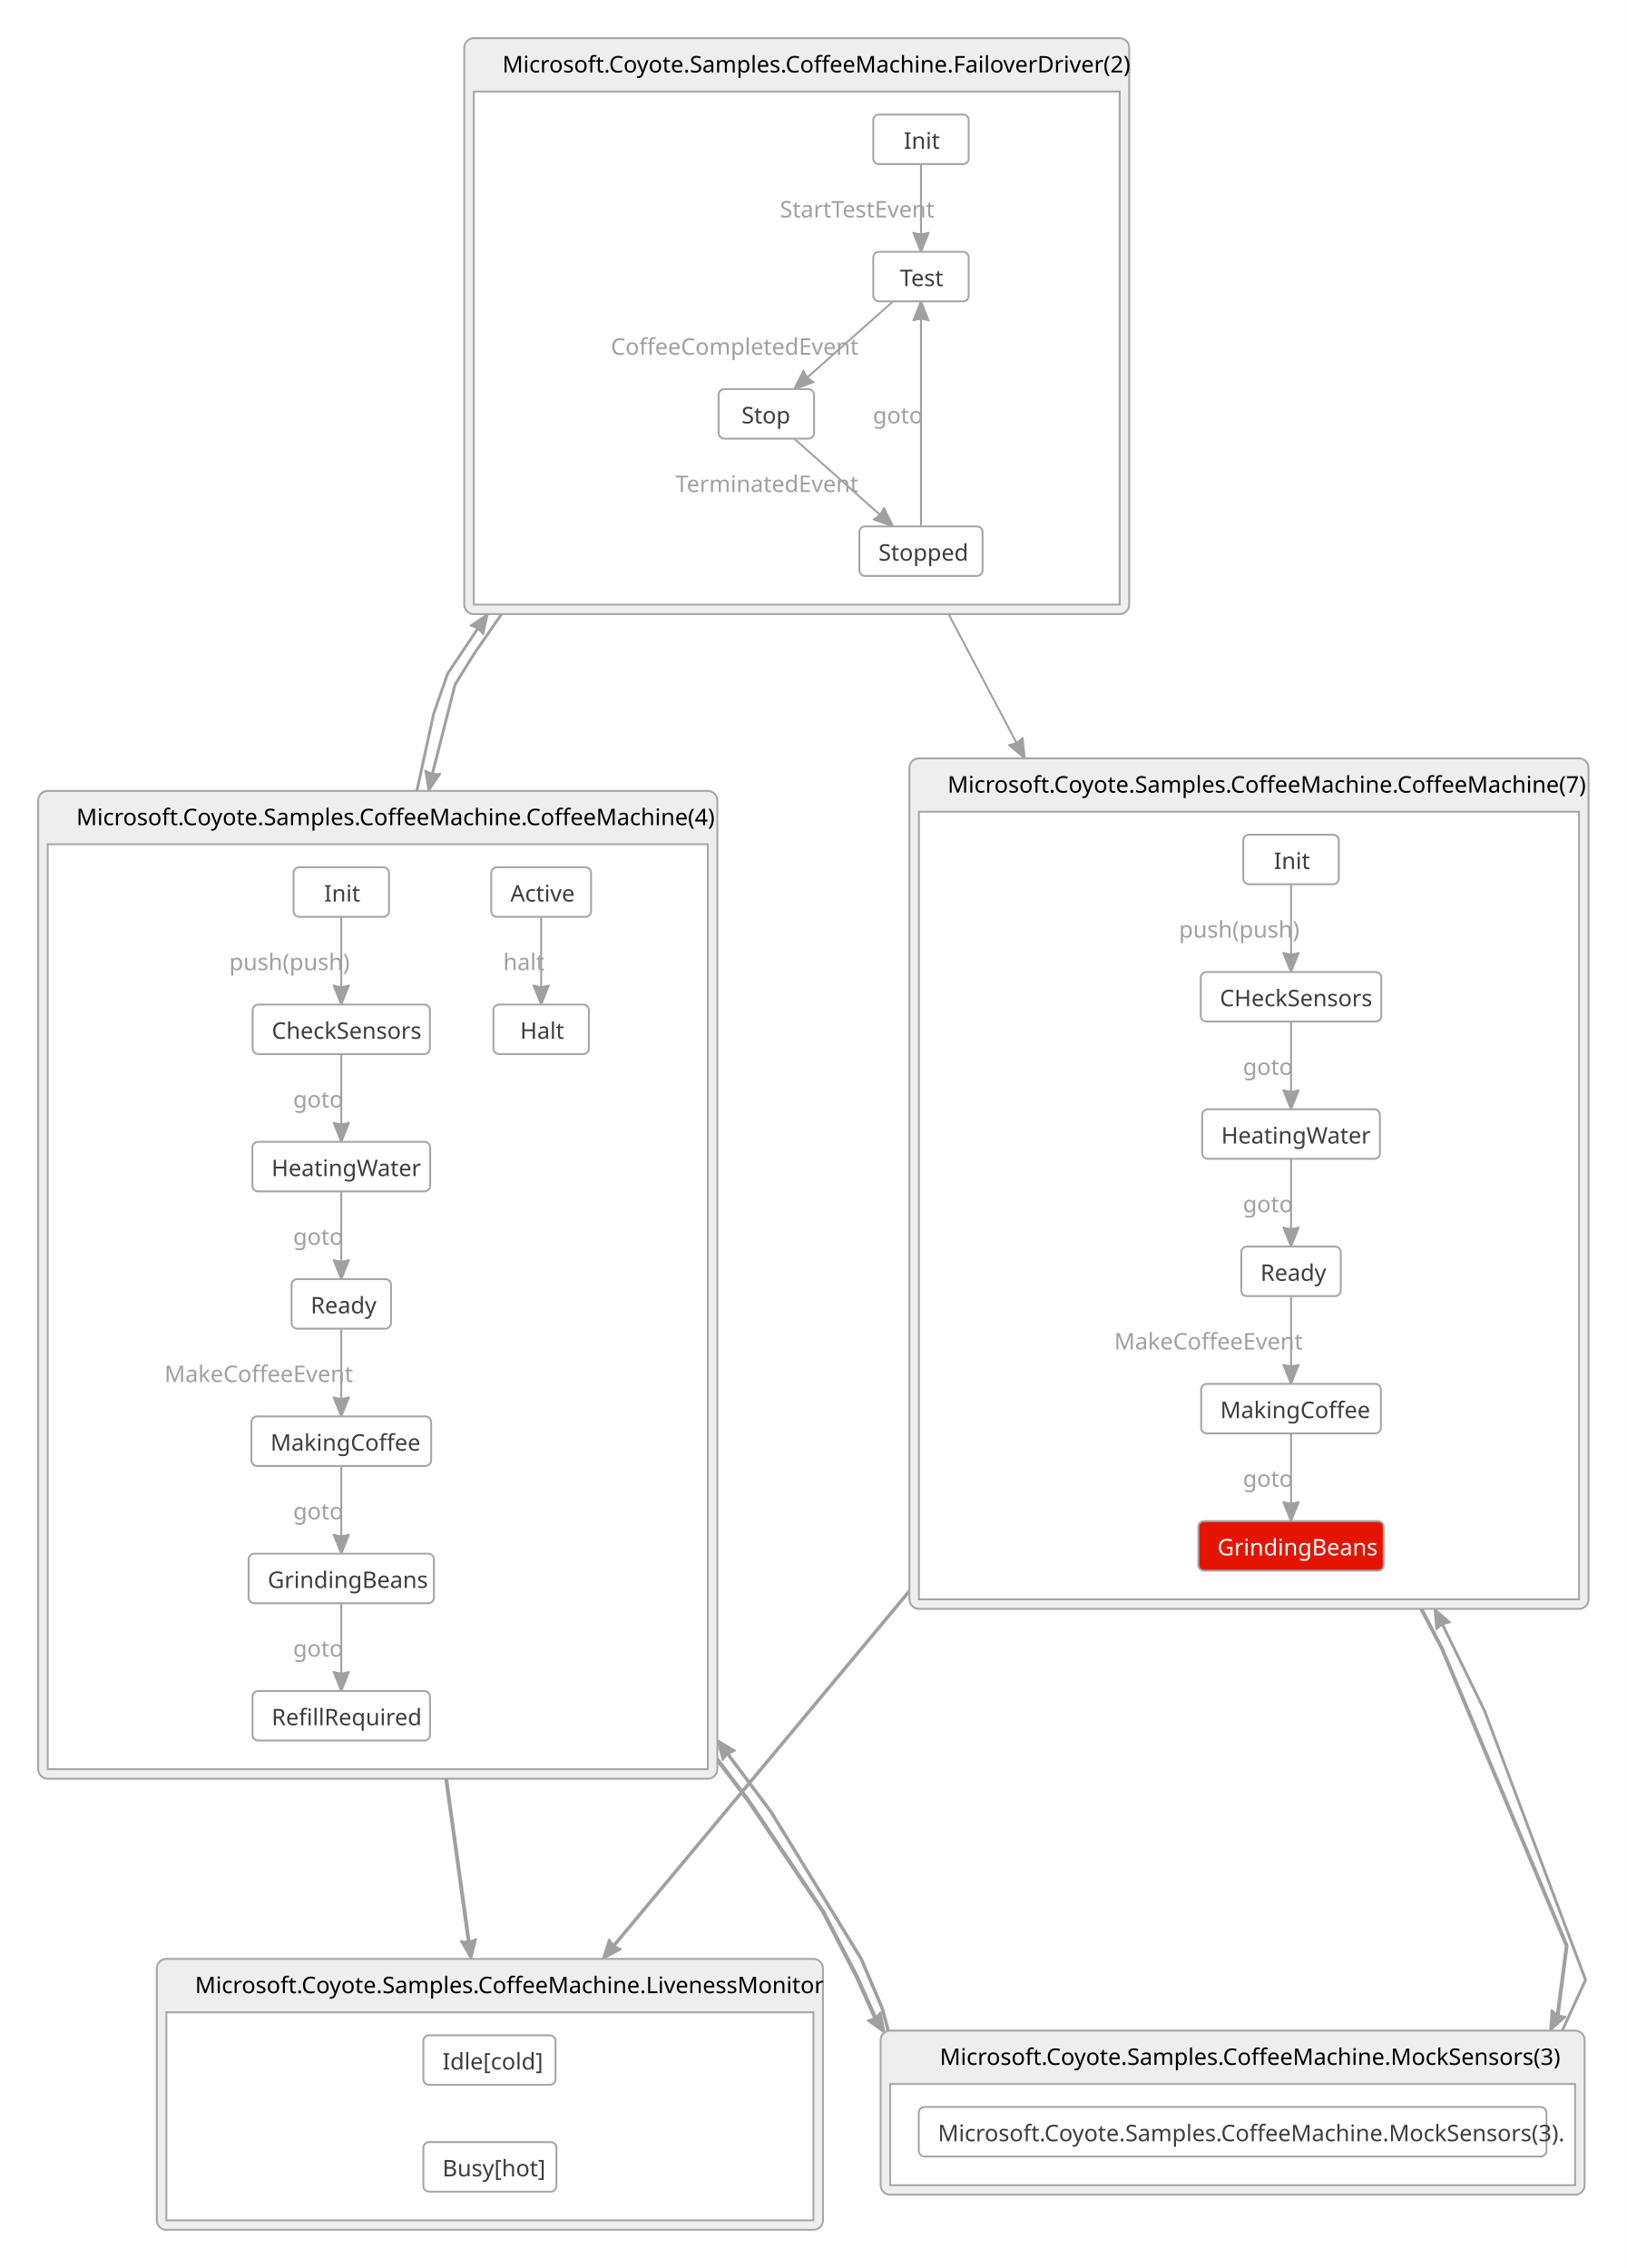
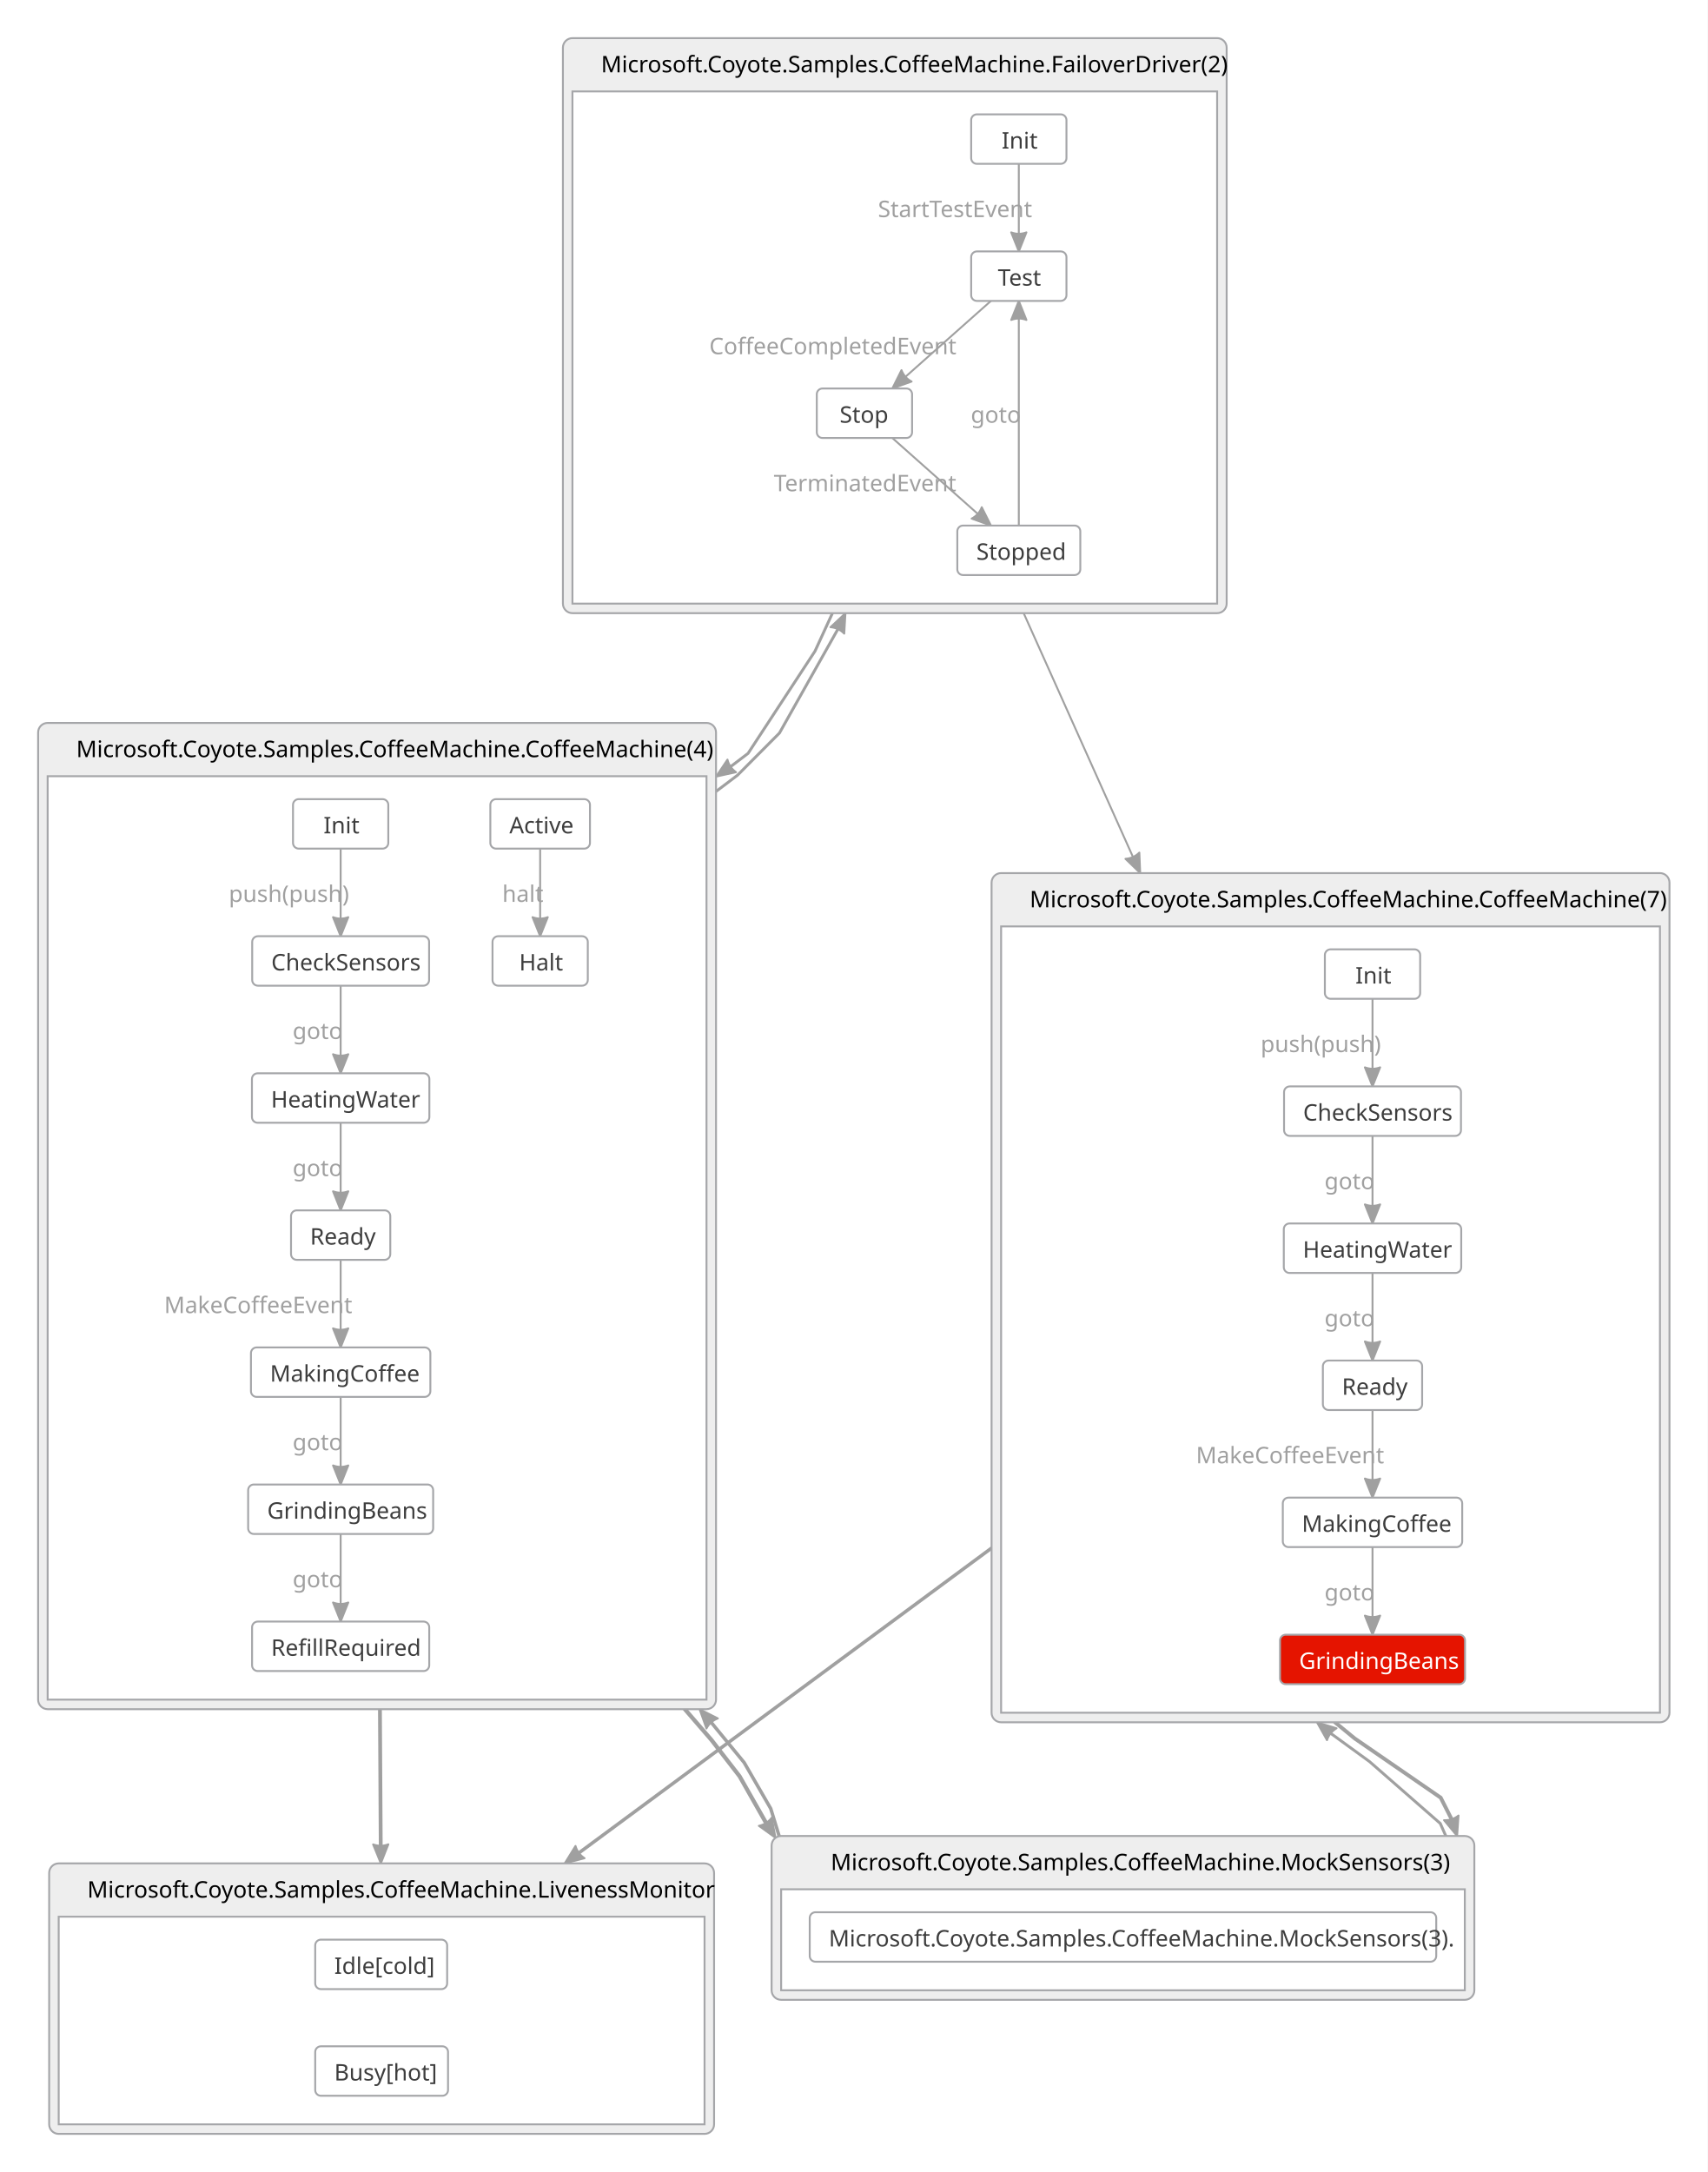
- <svg xmlns="http://www.w3.org/2000/svg" stroke-linecap="round" font-size="12" font-family="Segoe UI" width="851.992" height="1188.136">
+ <svg xmlns="http://www.w3.org/2000/svg" stroke-linecap="round" font-size="12" font-family="Segoe UI" width="895.998" height="1139.633">
  <defs />
-   <rect width="851.992" height="1188.136" fill="#FFFFFF" />
-   <g transform="translate(82.13942,-349.3398)">
+   <rect width="895.998" height="1139.633" fill="#FFFFFF" />
+   <g transform="translate(25.79806,-424.4685)">
    <g id="Microsoft.Coyote.Samples.CoffeeMachine.CoffeeMachine(4)-&gt;Microsoft.Coyote.Samples.CoffeeMachine.MockSensors(3)">
-       <path d="M 293.567,1271.173 L 309.618,1292.289 L 348.891,1350.667 L 366.523,1384.698 L 376.254,1406.521" fill="none" stroke="#A0A0A0" stroke-width="2.161" />
-       <path d="M 381.103,1414.103 L 379.084,1403.523 C 377.377,1405.803 375.13,1407.24 372.345,1407.834 z" fill="#A0A0A0" stroke="#A0A0A0" stroke-width="1" stroke-linejoin="round" />
+       <path d="M 333.53,1321.254 L 347.52,1337.423 L 362.25,1356.442 L 376.295,1381.173" fill="none" stroke="#A0A0A0" stroke-width="2.161" />
+       <path d="M 381.114,1388.774 L 379.138,1378.187 C 377.421,1380.459 375.169,1381.887 372.382,1382.471 z" fill="#A0A0A0" stroke="#A0A0A0" stroke-width="1" stroke-linejoin="round" />
    </g>
    <g id="Microsoft.Coyote.Samples.CoffeeMachine.CoffeeMachine(4)-&gt;Microsoft.Coyote.Samples.CoffeeMachine.FailoverDriver(2)">
-       <path d="M 136.189,763.673 L 144.943,723.409 L 152.311,702.211 L 168.209,678.496" fill="none" stroke="#A0A0A0" stroke-width="1.5" />
-       <path d="M 173.279,671.06 L 164.341,677.069 C 167.107,677.745 169.311,679.247 170.951,681.575 z" fill="#A0A0A0" stroke="#A0A0A0" stroke-width="1" stroke-linejoin="round" />
+       <path d="M 349.909,839.746 L 361.162,831.234 L 383.18,809.097 L 413.99,754.338" fill="none" stroke="#A0A0A0" stroke-width="1.5" />
+       <path d="M 417.809,746.189 L 409.944,753.547 C 412.783,753.773 415.198,754.904 417.188,756.941 z" fill="#A0A0A0" stroke="#A0A0A0" stroke-width="1" stroke-linejoin="round" />
    </g>
    <g id="Microsoft.Coyote.Samples.CoffeeMachine.CoffeeMachine(4)-&gt;Microsoft.Coyote.Samples.CoffeeMachine.LivenessMonitor(1)">
-       <path d="M 151.544,1281.153 L 163.382,1366.64" fill="none" stroke="#A0A0A0" stroke-width="2" />
-       <path d="M 164.617,1375.555 L 167.207,1365.101 C 164.703,1366.457 162.062,1366.823 159.283,1366.198 z" fill="#A0A0A0" stroke="#A0A0A0" stroke-width="1" stroke-linejoin="round" />
+       <path d="M 173.56,1321.254 L 173.978,1393.181" fill="none" stroke="#A0A0A0" stroke-width="2" />
+       <path d="M 174.031,1402.181 L 177.972,1392.158 C 175.312,1393.173 172.645,1393.189 169.973,1392.204 z" fill="#A0A0A0" stroke="#A0A0A0" stroke-width="1" stroke-linejoin="round" />
    </g>
    <g id="Microsoft.Coyote.Samples.CoffeeMachine.CoffeeMachine(7)-&gt;Microsoft.Coyote.Samples.CoffeeMachine.MockSensors(3)">
-       <path d="M 662.234,1192.176 L 673.019,1212.81 L 738.398,1368.632 L 733.701,1405.038" fill="none" stroke="#A0A0A0" stroke-width="2" />
-       <path d="M 729.746,1413.123 L 737.734,1405.898 C 734.899,1405.624 732.504,1404.452 730.548,1402.382 z" fill="#A0A0A0" stroke="#A0A0A0" stroke-width="1" stroke-linejoin="round" />
+       <path d="M 674.687,1328.135 L 685.041,1336.627 L 730.149,1367.691 L 736.005,1379.235" fill="none" stroke="#A0A0A0" stroke-width="2" />
+       <path d="M 738.763,1387.803 L 739.507,1377.058 C 737.275,1378.827 734.736,1379.644 731.891,1379.509 z" fill="#A0A0A0" stroke="#A0A0A0" stroke-width="1" stroke-linejoin="round" />
    </g>
    <g id="Microsoft.Coyote.Samples.CoffeeMachine.CoffeeMachine(7)-&gt;Microsoft.Coyote.Samples.CoffeeMachine.LivenessMonitor(1)">
-       <path d="M 394.146,1182.843 L 239.331,1368.641" fill="none" stroke="#A0A0A0" stroke-width="1.792" />
-       <path d="M 233.57,1375.555 L 243.045,1370.433 C 240.356,1369.494 238.307,1367.787 236.899,1365.312 z" fill="#A0A0A0" stroke="#A0A0A0" stroke-width="1" stroke-linejoin="round" />
+       <path d="M 494.493,1236.73 L 277.747,1396.834" fill="none" stroke="#A0A0A0" stroke-width="1.792" />
+       <path d="M 270.508,1402.181 L 280.928,1399.457 C 278.539,1397.906 276.955,1395.761 276.175,1393.022 z" fill="#A0A0A0" stroke="#A0A0A0" stroke-width="1" stroke-linejoin="round" />
    </g>
    <g id="Microsoft.Coyote.Samples.CoffeeMachine.FailoverDriver(2)-&gt;Microsoft.Coyote.Samples.CoffeeMachine.CoffeeMachine(4)">
-       <path d="M 180.56,671.06 L 166.466,691.402 L 156.207,707.899 L 144.28,754.876" fill="none" stroke="#A0A0A0" stroke-width="1.5" />
-       <path d="M 142.379,763.673 L 148.401,754.744 C 145.584,755.158 142.977,754.594 140.582,753.053 z" fill="#A0A0A0" stroke="#A0A0A0" stroke-width="1" stroke-linejoin="round" />
+       <path d="M 410.996,746.189 L 401.836,766.135 L 366.721,819.758 L 357.343,826.884" fill="none" stroke="#A0A0A0" stroke-width="1.5" />
+       <path d="M 349.909,831.956 L 360.423,829.625 C 358.094,827.985 356.592,825.783 355.915,823.016 z" fill="#A0A0A0" stroke="#A0A0A0" stroke-width="1" stroke-linejoin="round" />
    </g>
    <g id="Microsoft.Coyote.Samples.CoffeeMachine.FailoverDriver(2)-&gt;Microsoft.Coyote.Samples.CoffeeMachine.CoffeeMachine(7)">
-       <path d="M 414.689,671.06 L 450.331,738.655" fill="none" stroke="#A0A0A0" stroke-width="1" />
-       <path d="M 454.529,746.616 L 453.403,735.904 C 451.511,738.033 449.152,739.277 446.327,739.636 z" fill="#A0A0A0" stroke="#A0A0A0" stroke-width="1" stroke-linejoin="round" />
+       <path d="M 511.335,746.189 L 568.795,874.362" fill="none" stroke="#A0A0A0" stroke-width="1" />
+       <path d="M 572.476,882.575 L 572.036,871.814 C 570.011,873.817 567.578,874.908 564.736,875.086 z" fill="#A0A0A0" stroke="#A0A0A0" stroke-width="1" stroke-linejoin="round" />
    </g>
    <g id="Microsoft.Coyote.Samples.CoffeeMachine.MockSensors(3)-&gt;Microsoft.Coyote.Samples.CoffeeMachine.CoffeeMachine(4)">
-       <path d="M 383.058,1413.228 L 379.99,1401.617 L 368.843,1375.389 L 321.625,1298.432 L 298.984,1268.13" fill="none" stroke="#A0A0A0" stroke-width="1.792" />
-       <path d="M 293.567,1260.942 L 296.391,1271.336 C 297.919,1268.932 300.049,1267.327 302.78,1266.521 z" fill="#A0A0A0" stroke="#A0A0A0" stroke-width="1" stroke-linejoin="round" />
+       <path d="M 383.05,1387.909 L 378.604,1373.414 L 364.672,1349.281 L 347.221,1328.004" fill="none" stroke="#A0A0A0" stroke-width="1.792" />
+       <path d="M 341.267,1321.254 L 344.882,1331.4 C 346.221,1328.886 348.221,1327.122 350.882,1326.108 z" fill="#A0A0A0" stroke="#A0A0A0" stroke-width="1" stroke-linejoin="round" />
    </g>
    <g id="Microsoft.Coyote.Samples.CoffeeMachine.MockSensors(3)-&gt;Microsoft.Coyote.Samples.CoffeeMachine.CoffeeMachine(7)">
-       <path d="M 736.065,1413.123 L 748.293,1386.567 L 695.382,1245.563 L 673.28,1200.191" fill="none" stroke="#A0A0A0" stroke-width="1.5" />
-       <path d="M 669.186,1192.176 L 670.172,1202.901 C 672.092,1200.797 674.467,1199.584 677.297,1199.262 z" fill="#A0A0A0" stroke="#A0A0A0" stroke-width="1" stroke-linejoin="round" />
+       <path d="M 732.846,1387.803 L 729.929,1381.225 L 692.811,1348.764 L 672.223,1333.784" fill="none" stroke="#A0A0A0" stroke-width="1.5" />
+       <path d="M 665.217,1328.135 L 670.491,1337.525 C 671.387,1334.822 673.06,1332.746 675.513,1331.297 z" fill="#A0A0A0" stroke="#A0A0A0" stroke-width="1" stroke-linejoin="round" />
    </g>
    <g id="Microsoft.Coyote.Samples.CoffeeMachine.CoffeeMachine(4)">
-       <rect x="-62.139" y="763.673" rx="5" ry="5" width="355.707" height="517.48" fill="#EEEEEE" stroke="#A5A6A9" stroke-width="1" />
-       <text x="-42.139" y="781.623" fill="#000000">Microsoft.Coyote.Samples.CoffeeMachine.CoffeeMachine(4)</text>
-       <rect x="-57.139" y="791.633" width="345.707" height="484.52" fill="#FFFFFF" stroke="#A5A6A9" stroke-width="1" />
+       <rect x="-5.798" y="803.774" rx="5" ry="5" width="355.707" height="517.48" fill="#EEEEEE" stroke="#A5A6A9" stroke-width="1" />
+       <text x="14.202" y="821.724" fill="#000000">Microsoft.Coyote.Samples.CoffeeMachine.CoffeeMachine(4)</text>
+       <rect x="-0.798" y="831.734" width="345.707" height="484.52" fill="#FFFFFF" stroke="#A5A6A9" stroke-width="1" />
      <g id="Microsoft.Coyote.Samples.CoffeeMachine.CoffeeMachine(4).Active-&gt;Microsoft.Coyote.Samples.CoffeeMachine.CoffeeMachine(4).Halt">
-         <path d="M 201.284,829.633 L 201.284,866.593" fill="none" stroke="#A0A0A0" stroke-width="1" />
-         <path d="M 201.284,875.593 L 205.284,865.593 C 202.617,866.593 199.951,866.593 197.284,865.593 z" fill="#A0A0A0" stroke="#A0A0A0" stroke-width="1" stroke-linejoin="round" />
-         <text x="181.414" y="857.583" fill="#A0A0A0">halt</text>
+         <path d="M 257.625,869.734 L 257.625,906.694" fill="none" stroke="#A0A0A0" stroke-width="1" />
+         <path d="M 257.625,915.694 L 261.625,905.694 C 258.959,906.694 256.292,906.694 253.625,905.694 z" fill="#A0A0A0" stroke="#A0A0A0" stroke-width="1" stroke-linejoin="round" />
+         <text x="237.755" y="897.684" fill="#A0A0A0">halt</text>
      </g>
      <g id="Microsoft.Coyote.Samples.CoffeeMachine.CoffeeMachine(4).CheckState-&gt;Microsoft.Coyote.Samples.CoffeeMachine.CoffeeMachine(4).HeatingWater">
-         <path d="M 96.604,901.553 L 96.604,938.513" fill="none" stroke="#A0A0A0" stroke-width="1" />
-         <path d="M 96.604,947.513 L 100.604,937.513 C 97.937,938.513 95.271,938.513 92.604,937.513 z" fill="#A0A0A0" stroke="#A0A0A0" stroke-width="1" stroke-linejoin="round" />
-         <text x="71.411" y="929.503" fill="#A0A0A0">goto</text>
+         <path d="M 152.945,941.654 L 152.945,978.614" fill="none" stroke="#A0A0A0" stroke-width="1" />
+         <path d="M 152.945,987.614 L 156.945,977.614 C 154.279,978.614 151.612,978.614 148.945,977.614 z" fill="#A0A0A0" stroke="#A0A0A0" stroke-width="1" stroke-linejoin="round" />
+         <text x="127.752" y="969.604" fill="#A0A0A0">goto</text>
      </g>
      <g id="Microsoft.Coyote.Samples.CoffeeMachine.CoffeeMachine(4).GrindingBeans-&gt;Microsoft.Coyote.Samples.CoffeeMachine.CoffeeMachine(4).RefillRequired">
-         <path d="M 96.604,1189.233 L 96.604,1226.193" fill="none" stroke="#A0A0A0" stroke-width="1" />
-         <path d="M 96.604,1235.193 L 100.604,1225.193 C 97.937,1226.193 95.271,1226.193 92.604,1225.193 z" fill="#A0A0A0" stroke="#A0A0A0" stroke-width="1" stroke-linejoin="round" />
-         <text x="71.411" y="1217.183" fill="#A0A0A0">goto</text>
+         <path d="M 152.945,1229.334 L 152.945,1266.294" fill="none" stroke="#A0A0A0" stroke-width="1" />
+         <path d="M 152.945,1275.294 L 156.945,1265.294 C 154.279,1266.294 151.612,1266.294 148.945,1265.294 z" fill="#A0A0A0" stroke="#A0A0A0" stroke-width="1" stroke-linejoin="round" />
+         <text x="127.752" y="1257.284" fill="#A0A0A0">goto</text>
      </g>
      <g id="Microsoft.Coyote.Samples.CoffeeMachine.CoffeeMachine(4).HeatingWater-&gt;Microsoft.Coyote.Samples.CoffeeMachine.CoffeeMachine(4).Ready">
-         <path d="M 96.604,973.473 L 96.604,1010.433" fill="none" stroke="#A0A0A0" stroke-width="1" />
-         <path d="M 96.604,1019.433 L 100.604,1009.433 C 97.937,1010.433 95.271,1010.433 92.604,1009.433 z" fill="#A0A0A0" stroke="#A0A0A0" stroke-width="1" stroke-linejoin="round" />
-         <text x="71.411" y="1001.423" fill="#A0A0A0">goto</text>
+         <path d="M 152.945,1013.574 L 152.945,1050.534" fill="none" stroke="#A0A0A0" stroke-width="1" />
+         <path d="M 152.945,1059.534 L 156.945,1049.534 C 154.279,1050.534 151.612,1050.534 148.945,1049.534 z" fill="#A0A0A0" stroke="#A0A0A0" stroke-width="1" stroke-linejoin="round" />
+         <text x="127.752" y="1041.524" fill="#A0A0A0">goto</text>
      </g>
      <g id="Microsoft.Coyote.Samples.CoffeeMachine.CoffeeMachine(4).Init-&gt;Microsoft.Coyote.Samples.CoffeeMachine.CoffeeMachine(4).CheckState">
-         <path d="M 96.604,829.633 L 96.604,866.593" fill="none" stroke="#A0A0A0" stroke-width="1" />
-         <path d="M 96.604,875.593 L 100.604,865.593 C 97.937,866.593 95.271,866.593 92.604,865.593 z" fill="#A0A0A0" stroke="#A0A0A0" stroke-width="1" stroke-linejoin="round" />
-         <text x="37.911" y="857.583" fill="#A0A0A0">push(push)</text>
+         <path d="M 152.945,869.734 L 152.945,906.694" fill="none" stroke="#A0A0A0" stroke-width="1" />
+         <path d="M 152.945,915.694 L 156.945,905.694 C 154.279,906.694 151.612,906.694 148.945,905.694 z" fill="#A0A0A0" stroke="#A0A0A0" stroke-width="1" stroke-linejoin="round" />
+         <text x="94.252" y="897.684" fill="#A0A0A0">push(push)</text>
      </g>
      <g id="Microsoft.Coyote.Samples.CoffeeMachine.CoffeeMachine(4).MakingCoffee-&gt;Microsoft.Coyote.Samples.CoffeeMachine.CoffeeMachine(4).GrindingBeans">
-         <path d="M 96.604,1117.313 L 96.604,1154.273" fill="none" stroke="#A0A0A0" stroke-width="1" />
-         <path d="M 96.604,1163.273 L 100.604,1153.273 C 97.937,1154.273 95.271,1154.273 92.604,1153.273 z" fill="#A0A0A0" stroke="#A0A0A0" stroke-width="1" stroke-linejoin="round" />
-         <text x="71.411" y="1145.263" fill="#A0A0A0">goto</text>
+         <path d="M 152.945,1157.414 L 152.945,1194.374" fill="none" stroke="#A0A0A0" stroke-width="1" />
+         <path d="M 152.945,1203.374 L 156.945,1193.374 C 154.279,1194.374 151.612,1194.374 148.945,1193.374 z" fill="#A0A0A0" stroke="#A0A0A0" stroke-width="1" stroke-linejoin="round" />
+         <text x="127.752" y="1185.364" fill="#A0A0A0">goto</text>
      </g>
      <g id="Microsoft.Coyote.Samples.CoffeeMachine.CoffeeMachine(4).Ready-&gt;Microsoft.Coyote.Samples.CoffeeMachine.CoffeeMachine(4).MakingCoffee">
-         <path d="M 96.604,1045.393 L 96.604,1082.353" fill="none" stroke="#A0A0A0" stroke-width="1" />
-         <path d="M 96.604,1091.353 L 100.604,1081.353 C 97.937,1082.353 95.271,1082.353 92.604,1081.353 z" fill="#A0A0A0" stroke="#A0A0A0" stroke-width="1" stroke-linejoin="round" />
-         <text x="4.004" y="1073.343" fill="#A0A0A0">MakeCoffeeEvent</text>
+         <path d="M 152.945,1085.494 L 152.945,1122.454" fill="none" stroke="#A0A0A0" stroke-width="1" />
+         <path d="M 152.945,1131.454 L 156.945,1121.454 C 154.279,1122.454 151.612,1122.454 148.945,1121.454 z" fill="#A0A0A0" stroke="#A0A0A0" stroke-width="1" stroke-linejoin="round" />
+         <text x="60.345" y="1113.444" fill="#A0A0A0">MakeCoffeeEvent</text>
      </g>
      <g id="Microsoft.Coyote.Samples.CoffeeMachine.CoffeeMachine(4).Active">
-         <rect x="175.144" y="803.673" rx="3" ry="3" width="52.28" height="25.96" fill="#FFFFFF" stroke="#A5A6A9" stroke-width="1" />
-         <text x="185.144" y="821.623" fill="#3D3D3D">Active</text>
+         <rect x="231.485" y="843.774" rx="3" ry="3" width="52.28" height="25.96" fill="#FFFFFF" stroke="#A5A6A9" stroke-width="1" />
+         <text x="241.485" y="861.724" fill="#3D3D3D">Active</text>
      </g>
      <g id="Microsoft.Coyote.Samples.CoffeeMachine.CoffeeMachine(4).CheckState">
-         <rect x="50.187" y="875.593" rx="3" ry="3" width="92.833" height="25.96" fill="#FFFFFF" stroke="#A5A6A9" stroke-width="1" />
-         <text x="60.187" y="893.543" fill="#3D3D3D">CheckSensors</text>
+         <rect x="106.529" y="915.693" rx="3" ry="3" width="92.833" height="25.96" fill="#FFFFFF" stroke="#A5A6A9" stroke-width="1" />
+         <text x="116.529" y="933.643" fill="#3D3D3D">CheckSensors</text>
      </g>
      <g id="Microsoft.Coyote.Samples.CoffeeMachine.CoffeeMachine(4).GrindingBeans">
-         <rect x="48.064" y="1163.273" rx="3" ry="3" width="97.08" height="25.96" fill="#FFFFFF" stroke="#A5A6A9" stroke-width="1" />
-         <text x="58.064" y="1181.223" fill="#3D3D3D">GrindingBeans</text>
+         <rect x="104.405" y="1203.374" rx="3" ry="3" width="97.08" height="25.96" fill="#FFFFFF" stroke="#A5A6A9" stroke-width="1" />
+         <text x="114.405" y="1221.324" fill="#3D3D3D">GrindingBeans</text>
      </g>
      <g id="Microsoft.Coyote.Samples.CoffeeMachine.CoffeeMachine(4).Halt">
-         <rect x="176.284" y="875.593" rx="3" ry="3" width="50" height="25.96" fill="#FFFFFF" stroke="#A5A6A9" stroke-width="1" />
-         <text x="190.284" y="893.543" fill="#3D3D3D">Halt</text>
+         <rect x="232.625" y="915.693" rx="3" ry="3" width="50" height="25.96" fill="#FFFFFF" stroke="#A5A6A9" stroke-width="1" />
+         <text x="246.625" y="933.643" fill="#3D3D3D">Halt</text>
      </g>
      <g id="Microsoft.Coyote.Samples.CoffeeMachine.CoffeeMachine(4).HeatingWater">
-         <rect x="50.056" y="947.513" rx="3" ry="3" width="93.097" height="25.96" fill="#FFFFFF" stroke="#A5A6A9" stroke-width="1" />
-         <text x="60.056" y="965.463" fill="#3D3D3D">HeatingWater</text>
+         <rect x="106.397" y="987.614" rx="3" ry="3" width="93.097" height="25.96" fill="#FFFFFF" stroke="#A5A6A9" stroke-width="1" />
+         <text x="116.397" y="1005.564" fill="#3D3D3D">HeatingWater</text>
      </g>
      <g id="Microsoft.Coyote.Samples.CoffeeMachine.CoffeeMachine(4).Init">
-         <rect x="71.604" y="803.673" rx="3" ry="3" width="50" height="25.96" fill="#FFFFFF" stroke="#A5A6A9" stroke-width="1" />
-         <text x="87.604" y="821.623" fill="#3D3D3D">Init</text>
+         <rect x="127.945" y="843.774" rx="3" ry="3" width="50" height="25.96" fill="#FFFFFF" stroke="#A5A6A9" stroke-width="1" />
+         <text x="143.945" y="861.724" fill="#3D3D3D">Init</text>
      </g>
      <g id="Microsoft.Coyote.Samples.CoffeeMachine.CoffeeMachine(4).MakingCoffee">
-         <rect x="49.536" y="1091.353" rx="3" ry="3" width="94.137" height="25.96" fill="#FFFFFF" stroke="#A5A6A9" stroke-width="1" />
-         <text x="59.536" y="1109.303" fill="#3D3D3D">MakingCoffee</text>
+         <rect x="105.877" y="1131.453" rx="3" ry="3" width="94.137" height="25.96" fill="#FFFFFF" stroke="#A5A6A9" stroke-width="1" />
+         <text x="115.877" y="1149.403" fill="#3D3D3D">MakingCoffee</text>
      </g>
      <g id="Microsoft.Coyote.Samples.CoffeeMachine.CoffeeMachine(4).Ready">
-         <rect x="70.562" y="1019.433" rx="3" ry="3" width="52.083" height="25.96" fill="#FFFFFF" stroke="#A5A6A9" stroke-width="1" />
-         <text x="80.562" y="1037.383" fill="#3D3D3D">Ready</text>
+         <rect x="126.904" y="1059.534" rx="3" ry="3" width="52.083" height="25.96" fill="#FFFFFF" stroke="#A5A6A9" stroke-width="1" />
+         <text x="136.904" y="1077.484" fill="#3D3D3D">Ready</text>
      </g>
      <g id="Microsoft.Coyote.Samples.CoffeeMachine.CoffeeMachine(4).RefillRequired">
-         <rect x="50.122" y="1235.193" rx="3" ry="3" width="92.963" height="25.96" fill="#FFFFFF" stroke="#A5A6A9" stroke-width="1" />
-         <text x="60.122" y="1253.143" fill="#3D3D3D">RefillRequired</text>
+         <rect x="106.464" y="1275.294" rx="3" ry="3" width="92.963" height="25.96" fill="#FFFFFF" stroke="#A5A6A9" stroke-width="1" />
+         <text x="116.464" y="1293.244" fill="#3D3D3D">RefillRequired</text>
      </g>
    </g>
    <g id="Microsoft.Coyote.Samples.CoffeeMachine.CoffeeMachine(7)">
-       <rect x="394.146" y="746.616" rx="5" ry="5" width="355.707" height="445.56" fill="#EEEEEE" stroke="#A5A6A9" stroke-width="1" />
-       <text x="414.146" y="764.566" fill="#000000">Microsoft.Coyote.Samples.CoffeeMachine.CoffeeMachine(7)</text>
-       <rect x="399.146" y="774.576" width="345.707" height="412.6" fill="#FFFFFF" stroke="#A5A6A9" stroke-width="1" />
+       <rect x="494.493" y="882.575" rx="5" ry="5" width="355.707" height="445.56" fill="#EEEEEE" stroke="#A5A6A9" stroke-width="1" />
+       <text x="514.493" y="900.525" fill="#000000">Microsoft.Coyote.Samples.CoffeeMachine.CoffeeMachine(7)</text>
+       <rect x="499.493" y="910.535" width="345.707" height="412.6" fill="#FFFFFF" stroke="#A5A6A9" stroke-width="1" />
      <g id="Microsoft.Coyote.Samples.CoffeeMachine.CoffeeMachine(7).CheckState-&gt;Microsoft.Coyote.Samples.CoffeeMachine.CoffeeMachine(7).HeatingWater">
-         <path d="M 594.029,884.496 L 594.029,921.456" fill="none" stroke="#A0A0A0" stroke-width="1" />
-         <path d="M 594.029,930.456 L 598.029,920.456 C 595.362,921.456 592.696,921.456 590.029,920.456 z" fill="#A0A0A0" stroke="#A0A0A0" stroke-width="1" stroke-linejoin="round" />
-         <text x="568.836" y="912.446" fill="#A0A0A0">goto</text>
+         <path d="M 694.376,1020.455 L 694.376,1057.415" fill="none" stroke="#A0A0A0" stroke-width="1" />
+         <path d="M 694.376,1066.415 L 698.376,1056.415 C 695.71,1057.415 693.043,1057.415 690.376,1056.415 z" fill="#A0A0A0" stroke="#A0A0A0" stroke-width="1" stroke-linejoin="round" />
+         <text x="669.183" y="1048.405" fill="#A0A0A0">goto</text>
      </g>
      <g id="Microsoft.Coyote.Samples.CoffeeMachine.CoffeeMachine(7).HeatingWater-&gt;Microsoft.Coyote.Samples.CoffeeMachine.CoffeeMachine(7).Ready">
-         <path d="M 594.029,956.416 L 594.029,993.376" fill="none" stroke="#A0A0A0" stroke-width="1" />
-         <path d="M 594.029,1002.376 L 598.029,992.376 C 595.362,993.376 592.696,993.376 590.029,992.376 z" fill="#A0A0A0" stroke="#A0A0A0" stroke-width="1" stroke-linejoin="round" />
-         <text x="568.836" y="984.366" fill="#A0A0A0">goto</text>
+         <path d="M 694.376,1092.375 L 694.376,1129.335" fill="none" stroke="#A0A0A0" stroke-width="1" />
+         <path d="M 694.376,1138.335 L 698.376,1128.335 C 695.71,1129.335 693.043,1129.335 690.376,1128.335 z" fill="#A0A0A0" stroke="#A0A0A0" stroke-width="1" stroke-linejoin="round" />
+         <text x="669.183" y="1120.325" fill="#A0A0A0">goto</text>
      </g>
      <g id="Microsoft.Coyote.Samples.CoffeeMachine.CoffeeMachine(7).Init-&gt;Microsoft.Coyote.Samples.CoffeeMachine.CoffeeMachine(7).CheckState">
-         <path d="M 594.029,812.576 L 594.029,849.536" fill="none" stroke="#A0A0A0" stroke-width="1" />
-         <path d="M 594.029,858.536 L 598.029,848.536 C 595.362,849.536 592.696,849.536 590.029,848.536 z" fill="#A0A0A0" stroke="#A0A0A0" stroke-width="1" stroke-linejoin="round" />
-         <text x="535.336" y="840.526" fill="#A0A0A0">push(push)</text>
+         <path d="M 694.376,948.535 L 694.376,985.495" fill="none" stroke="#A0A0A0" stroke-width="1" />
+         <path d="M 694.376,994.495 L 698.376,984.495 C 695.71,985.495 693.043,985.495 690.376,984.495 z" fill="#A0A0A0" stroke="#A0A0A0" stroke-width="1" stroke-linejoin="round" />
+         <text x="635.683" y="976.485" fill="#A0A0A0">push(push)</text>
      </g>
      <g id="Microsoft.Coyote.Samples.CoffeeMachine.CoffeeMachine(7).MakingCoffee-&gt;Microsoft.Coyote.Samples.CoffeeMachine.CoffeeMachine(7).GrindingBeans">
-         <path d="M 594.029,1100.256 L 594.029,1137.216" fill="none" stroke="#A0A0A0" stroke-width="1" />
-         <path d="M 594.029,1146.216 L 598.029,1136.216 C 595.362,1137.216 592.696,1137.216 590.029,1136.216 z" fill="#A0A0A0" stroke="#A0A0A0" stroke-width="1" stroke-linejoin="round" />
-         <text x="568.836" y="1128.206" fill="#A0A0A0">goto</text>
+         <path d="M 694.376,1236.215 L 694.376,1273.175" fill="none" stroke="#A0A0A0" stroke-width="1" />
+         <path d="M 694.376,1282.175 L 698.376,1272.175 C 695.71,1273.175 693.043,1273.175 690.376,1272.175 z" fill="#A0A0A0" stroke="#A0A0A0" stroke-width="1" stroke-linejoin="round" />
+         <text x="669.183" y="1264.165" fill="#A0A0A0">goto</text>
      </g>
      <g id="Microsoft.Coyote.Samples.CoffeeMachine.CoffeeMachine(7).Ready-&gt;Microsoft.Coyote.Samples.CoffeeMachine.CoffeeMachine(7).MakingCoffee">
-         <path d="M 594.029,1028.336 L 594.029,1065.296" fill="none" stroke="#A0A0A0" stroke-width="1" />
-         <path d="M 594.029,1074.296 L 598.029,1064.296 C 595.362,1065.296 592.696,1065.296 590.029,1064.296 z" fill="#A0A0A0" stroke="#A0A0A0" stroke-width="1" stroke-linejoin="round" />
-         <text x="501.429" y="1056.286" fill="#A0A0A0">MakeCoffeeEvent</text>
+         <path d="M 694.376,1164.295 L 694.376,1201.255" fill="none" stroke="#A0A0A0" stroke-width="1" />
+         <path d="M 694.376,1210.255 L 698.376,1200.255 C 695.71,1201.255 693.043,1201.255 690.376,1200.255 z" fill="#A0A0A0" stroke="#A0A0A0" stroke-width="1" stroke-linejoin="round" />
+         <text x="601.776" y="1192.245" fill="#A0A0A0">MakeCoffeeEvent</text>
      </g>
      <g id="Microsoft.Coyote.Samples.CoffeeMachine.CoffeeMachine(7).CheckState">
-         <rect x="546.747" y="858.536" rx="3" ry="3" width="94.563" height="25.96" fill="#FFFFFF" stroke="#A5A6A9" stroke-width="1" />
-         <text x="556.747" y="876.486" fill="#3D3D3D">CHeckSensors</text>
+         <rect x="647.96" y="994.495" rx="3" ry="3" width="92.833" height="25.96" fill="#FFFFFF" stroke="#A5A6A9" stroke-width="1" />
+         <text x="657.96" y="1012.445" fill="#3D3D3D">CheckSensors</text>
      </g>
      <g id="Microsoft.Coyote.Samples.CoffeeMachine.CoffeeMachine(7).GrindingBeans">
-         <rect x="545.489" y="1146.216" rx="3" ry="3" width="97.08" height="25.96" fill="#E51400" stroke="#A5A6A9" stroke-width="1" />
-         <text x="555.489" y="1164.166" fill="#FFFFFF">GrindingBeans</text>
+         <rect x="645.836" y="1282.175" rx="3" ry="3" width="97.08" height="25.96" fill="#E51400" stroke="#A5A6A9" stroke-width="1" />
+         <text x="655.836" y="1300.125" fill="#FFFFFF">GrindingBeans</text>
      </g>
      <g id="Microsoft.Coyote.Samples.CoffeeMachine.CoffeeMachine(7).HeatingWater">
-         <rect x="547.481" y="930.456" rx="3" ry="3" width="93.097" height="25.96" fill="#FFFFFF" stroke="#A5A6A9" stroke-width="1" />
-         <text x="557.481" y="948.406" fill="#3D3D3D">HeatingWater</text>
+         <rect x="647.828" y="1066.415" rx="3" ry="3" width="93.097" height="25.96" fill="#FFFFFF" stroke="#A5A6A9" stroke-width="1" />
+         <text x="657.828" y="1084.365" fill="#3D3D3D">HeatingWater</text>
      </g>
      <g id="Microsoft.Coyote.Samples.CoffeeMachine.CoffeeMachine(7).Init">
-         <rect x="569.029" y="786.616" rx="3" ry="3" width="50" height="25.96" fill="#FFFFFF" stroke="#A5A6A9" stroke-width="1" />
-         <text x="585.029" y="804.566" fill="#3D3D3D">Init</text>
+         <rect x="669.377" y="922.575" rx="3" ry="3" width="50" height="25.96" fill="#FFFFFF" stroke="#A5A6A9" stroke-width="1" />
+         <text x="685.377" y="940.525" fill="#3D3D3D">Init</text>
      </g>
      <g id="Microsoft.Coyote.Samples.CoffeeMachine.CoffeeMachine(7).MakingCoffee">
-         <rect x="546.961" y="1074.296" rx="3" ry="3" width="94.137" height="25.96" fill="#FFFFFF" stroke="#A5A6A9" stroke-width="1" />
-         <text x="556.961" y="1092.246" fill="#3D3D3D">MakingCoffee</text>
+         <rect x="647.308" y="1210.255" rx="3" ry="3" width="94.137" height="25.96" fill="#FFFFFF" stroke="#A5A6A9" stroke-width="1" />
+         <text x="657.308" y="1228.205" fill="#3D3D3D">MakingCoffee</text>
      </g>
      <g id="Microsoft.Coyote.Samples.CoffeeMachine.CoffeeMachine(7).Ready">
-         <rect x="567.987" y="1002.376" rx="3" ry="3" width="52.083" height="25.96" fill="#FFFFFF" stroke="#A5A6A9" stroke-width="1" />
-         <text x="577.987" y="1020.326" fill="#3D3D3D">Ready</text>
+         <rect x="668.335" y="1138.335" rx="3" ry="3" width="52.083" height="25.96" fill="#FFFFFF" stroke="#A5A6A9" stroke-width="1" />
+         <text x="678.335" y="1156.285" fill="#3D3D3D">Ready</text>
      </g>
    </g>
    <g id="Microsoft.Coyote.Samples.CoffeeMachine.FailoverDriver(2)">
-       <rect x="161.004" y="369.34" rx="5" ry="5" width="348.277" height="301.72" fill="#EEEEEE" stroke="#A5A6A9" stroke-width="1" />
-       <text x="181.004" y="387.29" fill="#000000">Microsoft.Coyote.Samples.CoffeeMachine.FailoverDriver(2)</text>
-       <rect x="166.004" y="397.3" width="338.277" height="268.76" fill="#FFFFFF" stroke="#A5A6A9" stroke-width="1" />
+       <rect x="269.568" y="444.469" rx="5" ry="5" width="348.277" height="301.72" fill="#EEEEEE" stroke="#A5A6A9" stroke-width="1" />
+       <text x="289.568" y="462.419" fill="#000000">Microsoft.Coyote.Samples.CoffeeMachine.FailoverDriver(2)</text>
+       <rect x="274.568" y="472.429" width="338.277" height="268.76" fill="#FFFFFF" stroke="#A5A6A9" stroke-width="1" />
      <g id="Microsoft.Coyote.Samples.CoffeeMachine.FailoverDriver(2).Init-&gt;Microsoft.Coyote.Samples.CoffeeMachine.FailoverDriver(2).Test">
-         <path d="M 400.219,435.3 L 400.219,472.26" fill="none" stroke="#A0A0A0" stroke-width="1" />
-         <path d="M 400.219,481.26 L 404.219,471.26 C 401.552,472.26 398.885,472.26 396.219,471.26 z" fill="#A0A0A0" stroke="#A0A0A0" stroke-width="1" stroke-linejoin="round" />
-         <text x="326.315" y="463.25" fill="#A0A0A0">StartTestEvent</text>
+         <path d="M 508.783,510.429 L 508.783,547.389" fill="none" stroke="#A0A0A0" stroke-width="1" />
+         <path d="M 508.783,556.389 L 512.783,546.389 C 510.116,547.389 507.45,547.389 504.783,546.389 z" fill="#A0A0A0" stroke="#A0A0A0" stroke-width="1" stroke-linejoin="round" />
+         <text x="434.88" y="538.379" fill="#A0A0A0">StartTestEvent</text>
      </g>
      <g id="Microsoft.Coyote.Samples.CoffeeMachine.FailoverDriver(2).Stop-&gt;Microsoft.Coyote.Samples.CoffeeMachine.FailoverDriver(2).Stopped">
-         <path d="M 333.837,579.14 L 378.87,619.124" fill="none" stroke="#A0A0A0" stroke-width="1" />
-         <path d="M 385.6,625.1 L 380.778,615.469 C 379.755,618.127 377.985,620.121 375.466,621.451 z" fill="#A0A0A0" stroke="#A0A0A0" stroke-width="1" stroke-linejoin="round" />
-         <text x="271.652" y="607.09" fill="#A0A0A0">TerminatedEvent</text>
+         <path d="M 442.402,654.269 L 487.434,694.253" fill="none" stroke="#A0A0A0" stroke-width="1" />
+         <path d="M 494.164,700.229 L 489.342,690.598 C 488.32,693.256 486.549,695.25 484.031,696.58 z" fill="#A0A0A0" stroke="#A0A0A0" stroke-width="1" stroke-linejoin="round" />
+         <text x="380.216" y="682.219" fill="#A0A0A0">TerminatedEvent</text>
      </g>
      <g id="Microsoft.Coyote.Samples.CoffeeMachine.FailoverDriver(2).Stopped-&gt;Microsoft.Coyote.Samples.CoffeeMachine.FailoverDriver(2).Test">
-         <path d="M 400.219,625.1 L 400.219,516.22" fill="none" stroke="#A0A0A0" stroke-width="1" />
-         <path d="M 400.219,507.22 L 396.219,517.22 C 398.885,516.22 401.552,516.22 404.219,517.22 z" fill="#A0A0A0" stroke="#A0A0A0" stroke-width="1" stroke-linejoin="round" />
-         <text x="375.025" y="571.13" fill="#A0A0A0">goto</text>
+         <path d="M 508.783,700.229 L 508.783,591.349" fill="none" stroke="#A0A0A0" stroke-width="1" />
+         <path d="M 508.783,582.349 L 504.783,592.349 C 507.45,591.349 510.116,591.349 512.783,592.349 z" fill="#A0A0A0" stroke="#A0A0A0" stroke-width="1" stroke-linejoin="round" />
+         <text x="483.59" y="646.259" fill="#A0A0A0">goto</text>
      </g>
      <g id="Microsoft.Coyote.Samples.CoffeeMachine.FailoverDriver(2).Test-&gt;Microsoft.Coyote.Samples.CoffeeMachine.FailoverDriver(2).Stop">
-         <path d="M 385.6,507.22 L 340.567,547.204" fill="none" stroke="#A0A0A0" stroke-width="1" />
-         <path d="M 333.837,553.18 L 343.971,549.531 C 341.453,548.201 339.682,546.207 338.659,543.549 z" fill="#A0A0A0" stroke="#A0A0A0" stroke-width="1" stroke-linejoin="round" />
-         <text x="237.799" y="535.17" fill="#A0A0A0">CoffeeCompletedEvent</text>
+         <path d="M 494.164,582.349 L 449.132,622.333" fill="none" stroke="#A0A0A0" stroke-width="1" />
+         <path d="M 442.402,628.309 L 452.535,624.66 C 450.017,623.33 448.247,621.336 447.224,618.678 z" fill="#A0A0A0" stroke="#A0A0A0" stroke-width="1" stroke-linejoin="round" />
+         <text x="346.363" y="610.299" fill="#A0A0A0">CoffeeCompletedEvent</text>
      </g>
      <g id="Microsoft.Coyote.Samples.CoffeeMachine.FailoverDriver(2).Init">
-         <rect x="375.219" y="409.34" rx="3" ry="3" width="50" height="25.96" fill="#FFFFFF" stroke="#A5A6A9" stroke-width="1" />
-         <text x="391.219" y="427.29" fill="#3D3D3D">Init</text>
+         <rect x="483.783" y="484.469" rx="3" ry="3" width="50" height="25.96" fill="#FFFFFF" stroke="#A5A6A9" stroke-width="1" />
+         <text x="499.783" y="502.419" fill="#3D3D3D">Init</text>
      </g>
      <g id="Microsoft.Coyote.Samples.CoffeeMachine.FailoverDriver(2).Stop">
-         <rect x="294.219" y="553.18" rx="3" ry="3" width="50" height="25.96" fill="#FFFFFF" stroke="#A5A6A9" stroke-width="1" />
-         <text x="306.219" y="571.13" fill="#3D3D3D">Stop</text>
+         <rect x="402.783" y="628.309" rx="3" ry="3" width="50" height="25.96" fill="#FFFFFF" stroke="#A5A6A9" stroke-width="1" />
+         <text x="414.783" y="646.259" fill="#3D3D3D">Stop</text>
      </g>
      <g id="Microsoft.Coyote.Samples.CoffeeMachine.FailoverDriver(2).Stopped">
-         <rect x="367.952" y="625.1" rx="3" ry="3" width="64.533" height="25.96" fill="#FFFFFF" stroke="#A5A6A9" stroke-width="1" />
-         <text x="377.952" y="643.05" fill="#3D3D3D">Stopped</text>
+         <rect x="476.516" y="700.229" rx="3" ry="3" width="64.533" height="25.96" fill="#FFFFFF" stroke="#A5A6A9" stroke-width="1" />
+         <text x="486.516" y="718.179" fill="#3D3D3D">Stopped</text>
      </g>
      <g id="Microsoft.Coyote.Samples.CoffeeMachine.FailoverDriver(2).Test">
-         <rect x="375.219" y="481.26" rx="3" ry="3" width="50" height="25.96" fill="#FFFFFF" stroke="#A5A6A9" stroke-width="1" />
-         <text x="389.219" y="499.21" fill="#3D3D3D">Test</text>
+         <rect x="483.783" y="556.389" rx="3" ry="3" width="50" height="25.96" fill="#FFFFFF" stroke="#A5A6A9" stroke-width="1" />
+         <text x="497.783" y="574.339" fill="#3D3D3D">Test</text>
      </g>
    </g>
    <g id="Microsoft.Coyote.Samples.CoffeeMachine.LivenessMonitor(1)">
-       <rect x="-4.47591142460624E-06" y="1375.555" rx="5" ry="5" width="348.887" height="141.92" fill="#EEEEEE" stroke="#A5A6A9" stroke-width="1" />
-       <text x="20" y="1393.505" fill="#000000">Microsoft.Coyote.Samples.CoffeeMachine.LivenessMonitor</text>
-       <rect x="5" y="1403.515" width="338.887" height="108.96" fill="#FFFFFF" stroke="#A5A6A9" stroke-width="1" />
+       <rect x="-4.47591145302795E-06" y="1402.181" rx="5" ry="5" width="348.887" height="141.92" fill="#EEEEEE" stroke="#A5A6A9" stroke-width="1" />
+       <text x="20" y="1420.131" fill="#000000">Microsoft.Coyote.Samples.CoffeeMachine.LivenessMonitor</text>
+       <rect x="5" y="1430.141" width="338.887" height="108.96" fill="#FFFFFF" stroke="#A5A6A9" stroke-width="1" />
      <g id="Microsoft.Coyote.Samples.CoffeeMachine.LivenessMonitor(1).Busy[hot]">
-         <rect x="139.595" y="1471.515" rx="3" ry="3" width="69.697" height="25.96" fill="#FFFFFF" stroke="#A5A6A9" stroke-width="1" />
-         <text x="149.595" y="1489.465" fill="#3D3D3D">Busy[hot]</text>
+         <rect x="139.595" y="1498.141" rx="3" ry="3" width="69.697" height="25.96" fill="#FFFFFF" stroke="#A5A6A9" stroke-width="1" />
+         <text x="149.595" y="1516.091" fill="#3D3D3D">Busy[hot]</text>
      </g>
      <g id="Microsoft.Coyote.Samples.CoffeeMachine.LivenessMonitor(1).Idle[cold]">
-         <rect x="139.595" y="1415.555" rx="3" ry="3" width="69.23" height="25.96" fill="#FFFFFF" stroke="#A5A6A9" stroke-width="1" />
-         <text x="149.595" y="1433.505" fill="#3D3D3D">Idle[cold]</text>
+         <rect x="139.595" y="1442.181" rx="3" ry="3" width="69.23" height="25.96" fill="#FFFFFF" stroke="#A5A6A9" stroke-width="1" />
+         <text x="149.595" y="1460.131" fill="#3D3D3D">Idle[cold]</text>
      </g>
    </g>
    <g id="Microsoft.Coyote.Samples.CoffeeMachine.MockSensors(3)">
-       <rect x="379.077" y="1413.123" rx="5" ry="5" width="368.733" height="85.96" fill="#EEEEEE" stroke="#A5A6A9" stroke-width="1" />
-       <text x="410.077" y="1431.073" fill="#000000">Microsoft.Coyote.Samples.CoffeeMachine.MockSensors(3)</text>
-       <rect x="384.077" y="1441.083" width="358.733" height="53" fill="#FFFFFF" stroke="#A5A6A9" stroke-width="1" />
+       <rect x="379.077" y="1387.803" rx="5" ry="5" width="368.733" height="85.96" fill="#EEEEEE" stroke="#A5A6A9" stroke-width="1" />
+       <text x="410.077" y="1405.753" fill="#000000">Microsoft.Coyote.Samples.CoffeeMachine.MockSensors(3)</text>
+       <rect x="384.077" y="1415.763" width="358.733" height="53" fill="#FFFFFF" stroke="#A5A6A9" stroke-width="1" />
      <g id="Microsoft.Coyote.Samples.CoffeeMachine.MockSensors(3).">
-         <rect x="399.077" y="1453.123" rx="3" ry="3" width="328.733" height="25.96" fill="#FFFFFF" stroke="#A5A6A9" stroke-width="1" />
-         <text x="409.077" y="1471.073" fill="#3D3D3D">Microsoft.Coyote.Samples.CoffeeMachine.MockSensors(3).</text>
+         <rect x="399.077" y="1427.803" rx="3" ry="3" width="328.733" height="25.96" fill="#FFFFFF" stroke="#A5A6A9" stroke-width="1" />
+         <text x="409.077" y="1445.753" fill="#3D3D3D">Microsoft.Coyote.Samples.CoffeeMachine.MockSensors(3).</text>
      </g>
    </g>
  </g>
</svg>
